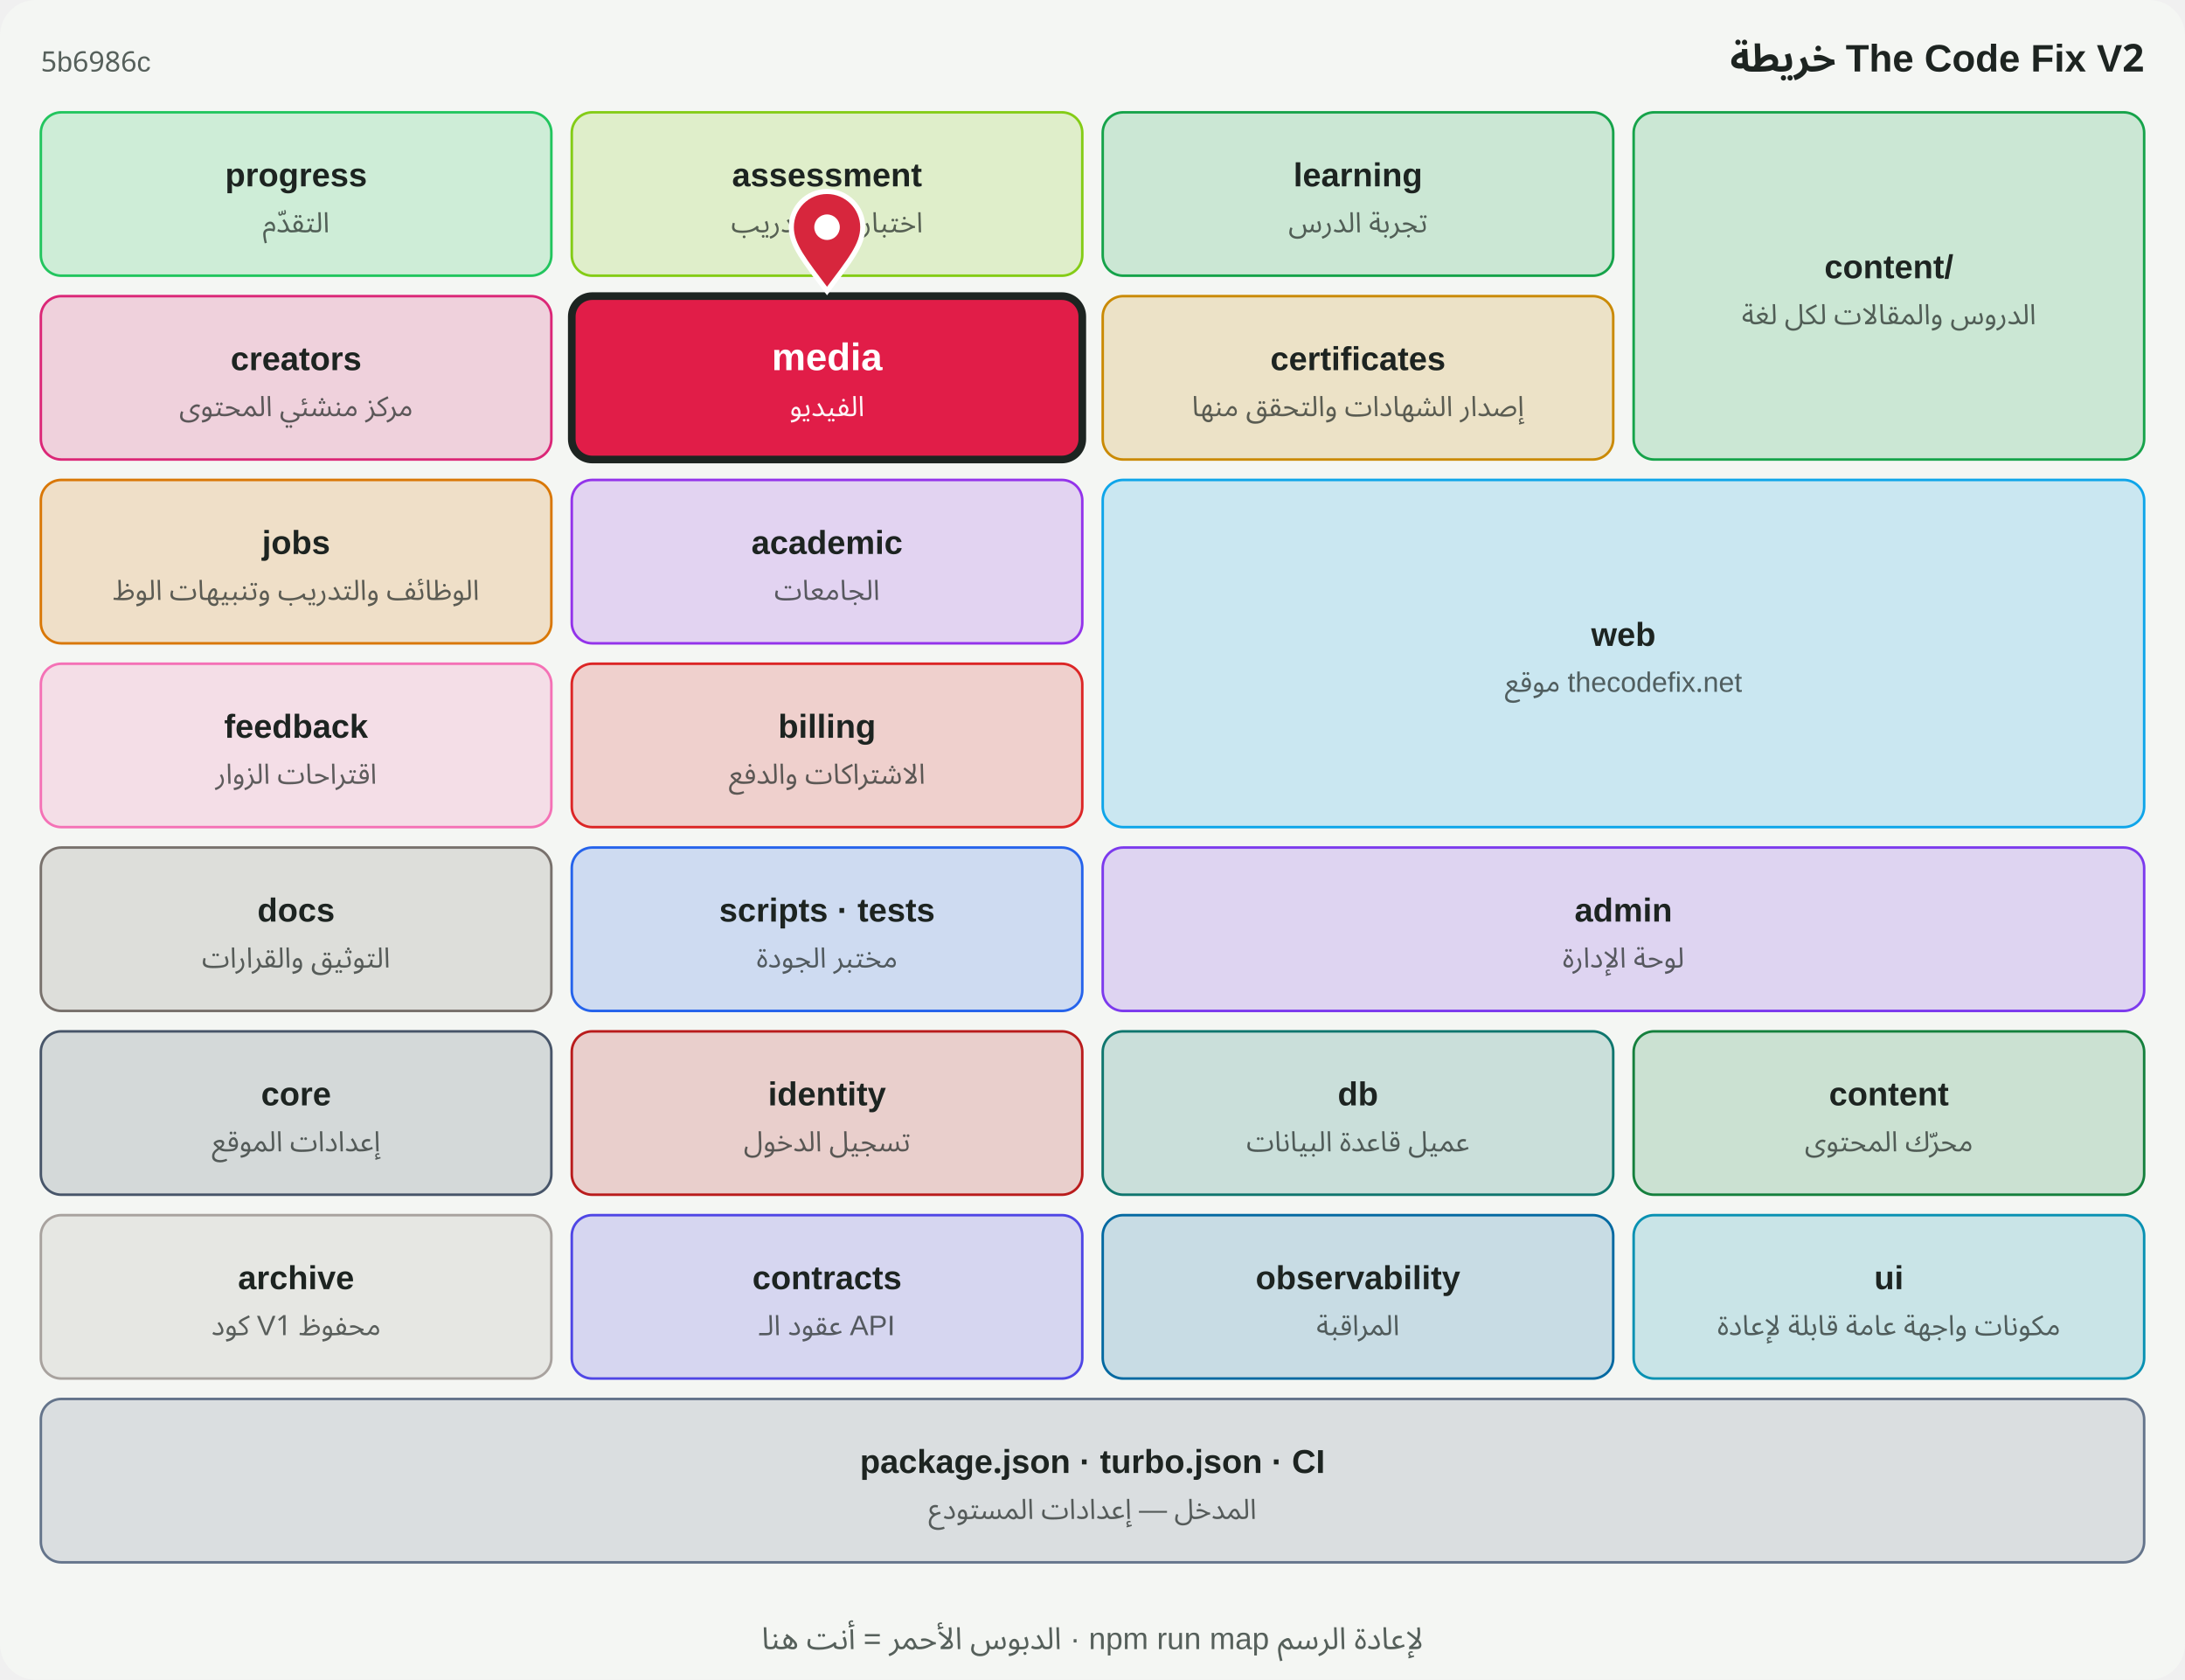
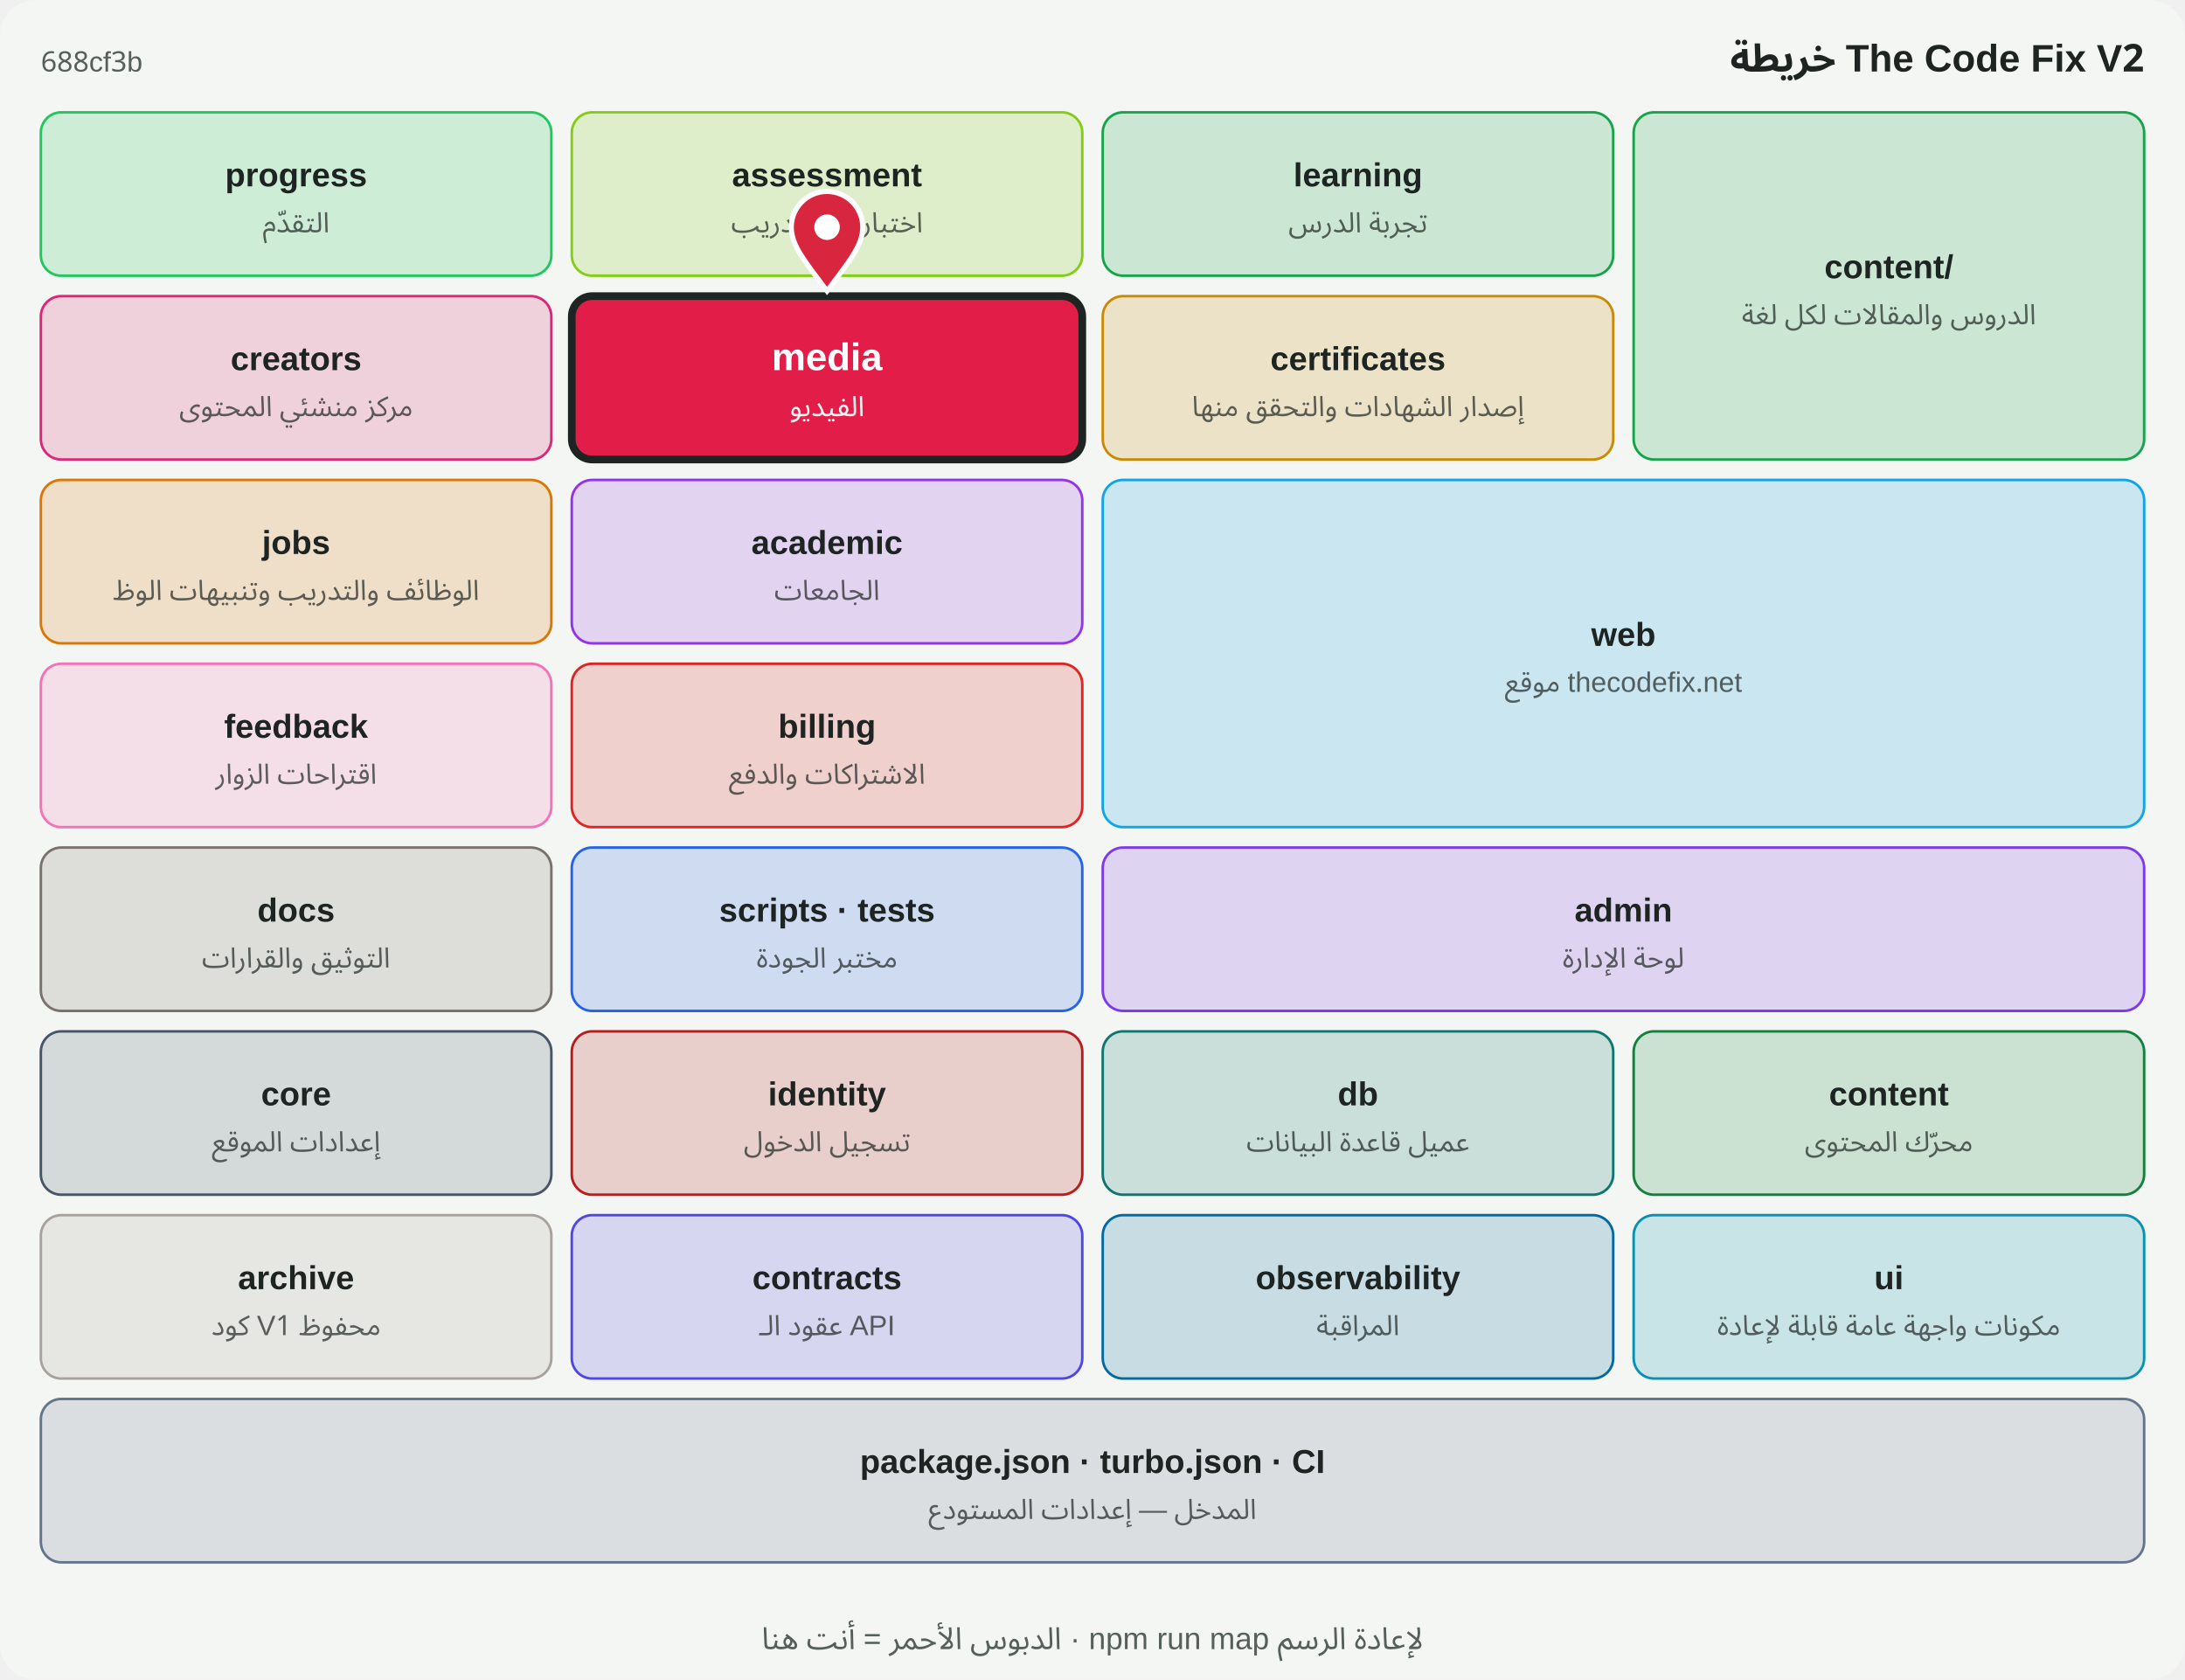
<svg xmlns="http://www.w3.org/2000/svg" viewBox="0 0 856 658" width="856" height="658" font-family="'Segoe UI', Tahoma, 'Noto Sans Arabic', Arial, sans-serif" role="img" aria-label="خريطة مشروع The Code Fix — الفيديو: مزوّدات الاستضافة وتتبّع المشاهدة (جديد) (@tcf/media)">
  <rect width="856" height="658" rx="14" fill="#f4f6f3" />
  <text x="840" y="28" text-anchor="end" font-size="15" font-weight="700" fill="#1d2421">خريطة The Code Fix V2</text>
-   <text x="16" y="28" font-size="11" fill="#56605b">5b6986c</text>
+   <text x="16" y="28" font-size="11" fill="#56605b">688cf3b</text>
  <g>
    <rect x="640" y="44" width="200" height="136" rx="8" fill="#16a34a" fill-opacity="0.18" stroke="#16a34a" stroke-width="1" />
    <text x="740" y="109" text-anchor="middle" font-size="13" font-weight="600" fill="#1d2421">content/</text>
    <text x="740" y="127" text-anchor="middle" font-size="11" fill="#1d2421" fill-opacity="0.7">الدروس والمقالات لكل لغة</text>
  </g>
  <g>
    <rect x="432" y="44" width="200" height="64" rx="8" fill="#16a34a" fill-opacity="0.18" stroke="#16a34a" stroke-width="1" />
    <text x="532" y="73" text-anchor="middle" font-size="13" font-weight="600" fill="#1d2421">learning</text>
    <text x="532" y="91" text-anchor="middle" font-size="11" fill="#1d2421" fill-opacity="0.7">تجربة الدرس</text>
  </g>
  <g>
    <rect x="224" y="44" width="200" height="64" rx="8" fill="#84cc16" fill-opacity="0.18" stroke="#84cc16" stroke-width="1" />
    <text x="324" y="73" text-anchor="middle" font-size="13" font-weight="600" fill="#1d2421">assessment</text>
    <text x="324" y="91" text-anchor="middle" font-size="11" fill="#1d2421" fill-opacity="0.7">اختبارات التدريب</text>
  </g>
  <g>
    <rect x="16" y="44" width="200" height="64" rx="8" fill="#22c55e" fill-opacity="0.18" stroke="#22c55e" stroke-width="1" />
    <text x="116" y="73" text-anchor="middle" font-size="13" font-weight="600" fill="#1d2421">progress</text>
    <text x="116" y="91" text-anchor="middle" font-size="11" fill="#1d2421" fill-opacity="0.7">التقدّم</text>
  </g>
  <g>
    <rect x="432" y="116" width="200" height="64" rx="8" fill="#ca8a04" fill-opacity="0.18" stroke="#ca8a04" stroke-width="1" />
    <text x="532" y="145" text-anchor="middle" font-size="13" font-weight="600" fill="#1d2421">certificates</text>
    <text x="532" y="163" text-anchor="middle" font-size="11" fill="#1d2421" fill-opacity="0.7">إصدار الشهادات والتحقق منها</text>
  </g>
  <g>
    <rect x="224" y="116" width="200" height="64" rx="8" fill="#e11d48" fill-opacity="1" stroke="#1d2421" stroke-width="3" />
    <text x="324" y="145" text-anchor="middle" font-size="15" font-weight="700" fill="#ffffff">media</text>
    <text x="324" y="163" text-anchor="middle" font-size="11" fill="#ffffff" fill-opacity="0.95">الفيديو</text>
  </g>
  <path d="M324 114 c-9 -12 -14 -18 -14 -25 a14 14 0 0 1 28 0 c0 7 -5 13 -14 25z" fill="#d7263d" stroke="#fff" stroke-width="2" />
  <circle cx="324" cy="89" r="5" fill="#fff" />
  <g>
    <rect x="16" y="116" width="200" height="64" rx="8" fill="#db2777" fill-opacity="0.18" stroke="#db2777" stroke-width="1" />
    <text x="116" y="145" text-anchor="middle" font-size="13" font-weight="600" fill="#1d2421">creators</text>
    <text x="116" y="163" text-anchor="middle" font-size="11" fill="#1d2421" fill-opacity="0.7">مركز منشئي المحتوى</text>
  </g>
  <g>
    <rect x="432" y="188" width="408" height="136" rx="8" fill="#0ea5e9" fill-opacity="0.18" stroke="#0ea5e9" stroke-width="1" />
    <text x="636" y="253" text-anchor="middle" font-size="13" font-weight="600" fill="#1d2421">web</text>
    <text x="636" y="271" text-anchor="middle" font-size="11" fill="#1d2421" fill-opacity="0.7">موقع thecodefix.net</text>
  </g>
  <g>
    <rect x="224" y="188" width="200" height="64" rx="8" fill="#9333ea" fill-opacity="0.18" stroke="#9333ea" stroke-width="1" />
    <text x="324" y="217" text-anchor="middle" font-size="13" font-weight="600" fill="#1d2421">academic</text>
    <text x="324" y="235" text-anchor="middle" font-size="11" fill="#1d2421" fill-opacity="0.7">الجامعات</text>
  </g>
  <g>
    <rect x="16" y="188" width="200" height="64" rx="8" fill="#d97706" fill-opacity="0.18" stroke="#d97706" stroke-width="1" />
    <text x="116" y="217" text-anchor="middle" font-size="13" font-weight="600" fill="#1d2421">jobs</text>
    <text x="116" y="235" text-anchor="middle" font-size="11" fill="#1d2421" fill-opacity="0.7">الوظائف والتدريب وتنبيهات الوظ</text>
  </g>
  <g>
    <rect x="224" y="260" width="200" height="64" rx="8" fill="#dc2626" fill-opacity="0.18" stroke="#dc2626" stroke-width="1" />
    <text x="324" y="289" text-anchor="middle" font-size="13" font-weight="600" fill="#1d2421">billing</text>
    <text x="324" y="307" text-anchor="middle" font-size="11" fill="#1d2421" fill-opacity="0.7">الاشتراكات والدفع</text>
  </g>
  <g>
    <rect x="16" y="260" width="200" height="64" rx="8" fill="#f472b6" fill-opacity="0.18" stroke="#f472b6" stroke-width="1" />
    <text x="116" y="289" text-anchor="middle" font-size="13" font-weight="600" fill="#1d2421">feedback</text>
    <text x="116" y="307" text-anchor="middle" font-size="11" fill="#1d2421" fill-opacity="0.7">اقتراحات الزوار</text>
  </g>
  <g>
    <rect x="432" y="332" width="408" height="64" rx="8" fill="#7c3aed" fill-opacity="0.18" stroke="#7c3aed" stroke-width="1" />
    <text x="636" y="361" text-anchor="middle" font-size="13" font-weight="600" fill="#1d2421">admin</text>
    <text x="636" y="379" text-anchor="middle" font-size="11" fill="#1d2421" fill-opacity="0.7">لوحة الإدارة</text>
  </g>
  <g>
    <rect x="224" y="332" width="200" height="64" rx="8" fill="#2563eb" fill-opacity="0.18" stroke="#2563eb" stroke-width="1" />
    <text x="324" y="361" text-anchor="middle" font-size="13" font-weight="600" fill="#1d2421">scripts · tests</text>
    <text x="324" y="379" text-anchor="middle" font-size="11" fill="#1d2421" fill-opacity="0.7">مختبر الجودة</text>
  </g>
  <g>
    <rect x="16" y="332" width="200" height="64" rx="8" fill="#78716c" fill-opacity="0.18" stroke="#78716c" stroke-width="1" />
    <text x="116" y="361" text-anchor="middle" font-size="13" font-weight="600" fill="#1d2421">docs</text>
    <text x="116" y="379" text-anchor="middle" font-size="11" fill="#1d2421" fill-opacity="0.7">التوثيق والقرارات</text>
  </g>
  <g>
    <rect x="640" y="404" width="200" height="64" rx="8" fill="#15803d" fill-opacity="0.18" stroke="#15803d" stroke-width="1" />
    <text x="740" y="433" text-anchor="middle" font-size="13" font-weight="600" fill="#1d2421">content</text>
    <text x="740" y="451" text-anchor="middle" font-size="11" fill="#1d2421" fill-opacity="0.7">محرّك المحتوى</text>
  </g>
  <g>
    <rect x="432" y="404" width="200" height="64" rx="8" fill="#0f766e" fill-opacity="0.18" stroke="#0f766e" stroke-width="1" />
    <text x="532" y="433" text-anchor="middle" font-size="13" font-weight="600" fill="#1d2421">db</text>
    <text x="532" y="451" text-anchor="middle" font-size="11" fill="#1d2421" fill-opacity="0.7">عميل قاعدة البيانات</text>
  </g>
  <g>
    <rect x="224" y="404" width="200" height="64" rx="8" fill="#b91c1c" fill-opacity="0.18" stroke="#b91c1c" stroke-width="1" />
    <text x="324" y="433" text-anchor="middle" font-size="13" font-weight="600" fill="#1d2421">identity</text>
    <text x="324" y="451" text-anchor="middle" font-size="11" fill="#1d2421" fill-opacity="0.7">تسجيل الدخول</text>
  </g>
  <g>
    <rect x="16" y="404" width="200" height="64" rx="8" fill="#475569" fill-opacity="0.18" stroke="#475569" stroke-width="1" />
    <text x="116" y="433" text-anchor="middle" font-size="13" font-weight="600" fill="#1d2421">core</text>
    <text x="116" y="451" text-anchor="middle" font-size="11" fill="#1d2421" fill-opacity="0.7">إعدادات الموقع</text>
  </g>
  <g>
    <rect x="640" y="476" width="200" height="64" rx="8" fill="#0891b2" fill-opacity="0.18" stroke="#0891b2" stroke-width="1" />
    <text x="740" y="505" text-anchor="middle" font-size="13" font-weight="600" fill="#1d2421">ui</text>
    <text x="740" y="523" text-anchor="middle" font-size="11" fill="#1d2421" fill-opacity="0.7">مكونات واجهة عامة قابلة لإعادة</text>
  </g>
  <g>
    <rect x="432" y="476" width="200" height="64" rx="8" fill="#0369a1" fill-opacity="0.18" stroke="#0369a1" stroke-width="1" />
    <text x="532" y="505" text-anchor="middle" font-size="13" font-weight="600" fill="#1d2421">observability</text>
    <text x="532" y="523" text-anchor="middle" font-size="11" fill="#1d2421" fill-opacity="0.7">المراقبة</text>
  </g>
  <g>
    <rect x="224" y="476" width="200" height="64" rx="8" fill="#4f46e5" fill-opacity="0.18" stroke="#4f46e5" stroke-width="1" />
    <text x="324" y="505" text-anchor="middle" font-size="13" font-weight="600" fill="#1d2421">contracts</text>
    <text x="324" y="523" text-anchor="middle" font-size="11" fill="#1d2421" fill-opacity="0.7">عقود الـ API</text>
  </g>
  <g>
    <rect x="16" y="476" width="200" height="64" rx="8" fill="#a8a29e" fill-opacity="0.18" stroke="#a8a29e" stroke-width="1" />
    <text x="116" y="505" text-anchor="middle" font-size="13" font-weight="600" fill="#1d2421">archive</text>
    <text x="116" y="523" text-anchor="middle" font-size="11" fill="#1d2421" fill-opacity="0.7">كود V1 محفوظ</text>
  </g>
  <g>
    <rect x="16" y="548" width="824" height="64" rx="8" fill="#64748b" fill-opacity="0.18" stroke="#64748b" stroke-width="1" />
    <text x="428" y="577" text-anchor="middle" font-size="13" font-weight="600" fill="#1d2421">package.json · turbo.json · CI</text>
    <text x="428" y="595" text-anchor="middle" font-size="11" fill="#1d2421" fill-opacity="0.7">المدخل — إعدادات المستودع</text>
  </g>
  <text x="428" y="646" text-anchor="middle" font-size="12" fill="#56605b">الدبوس الأحمر = أنت هنا · npm run map لإعادة الرسم</text>
</svg>
